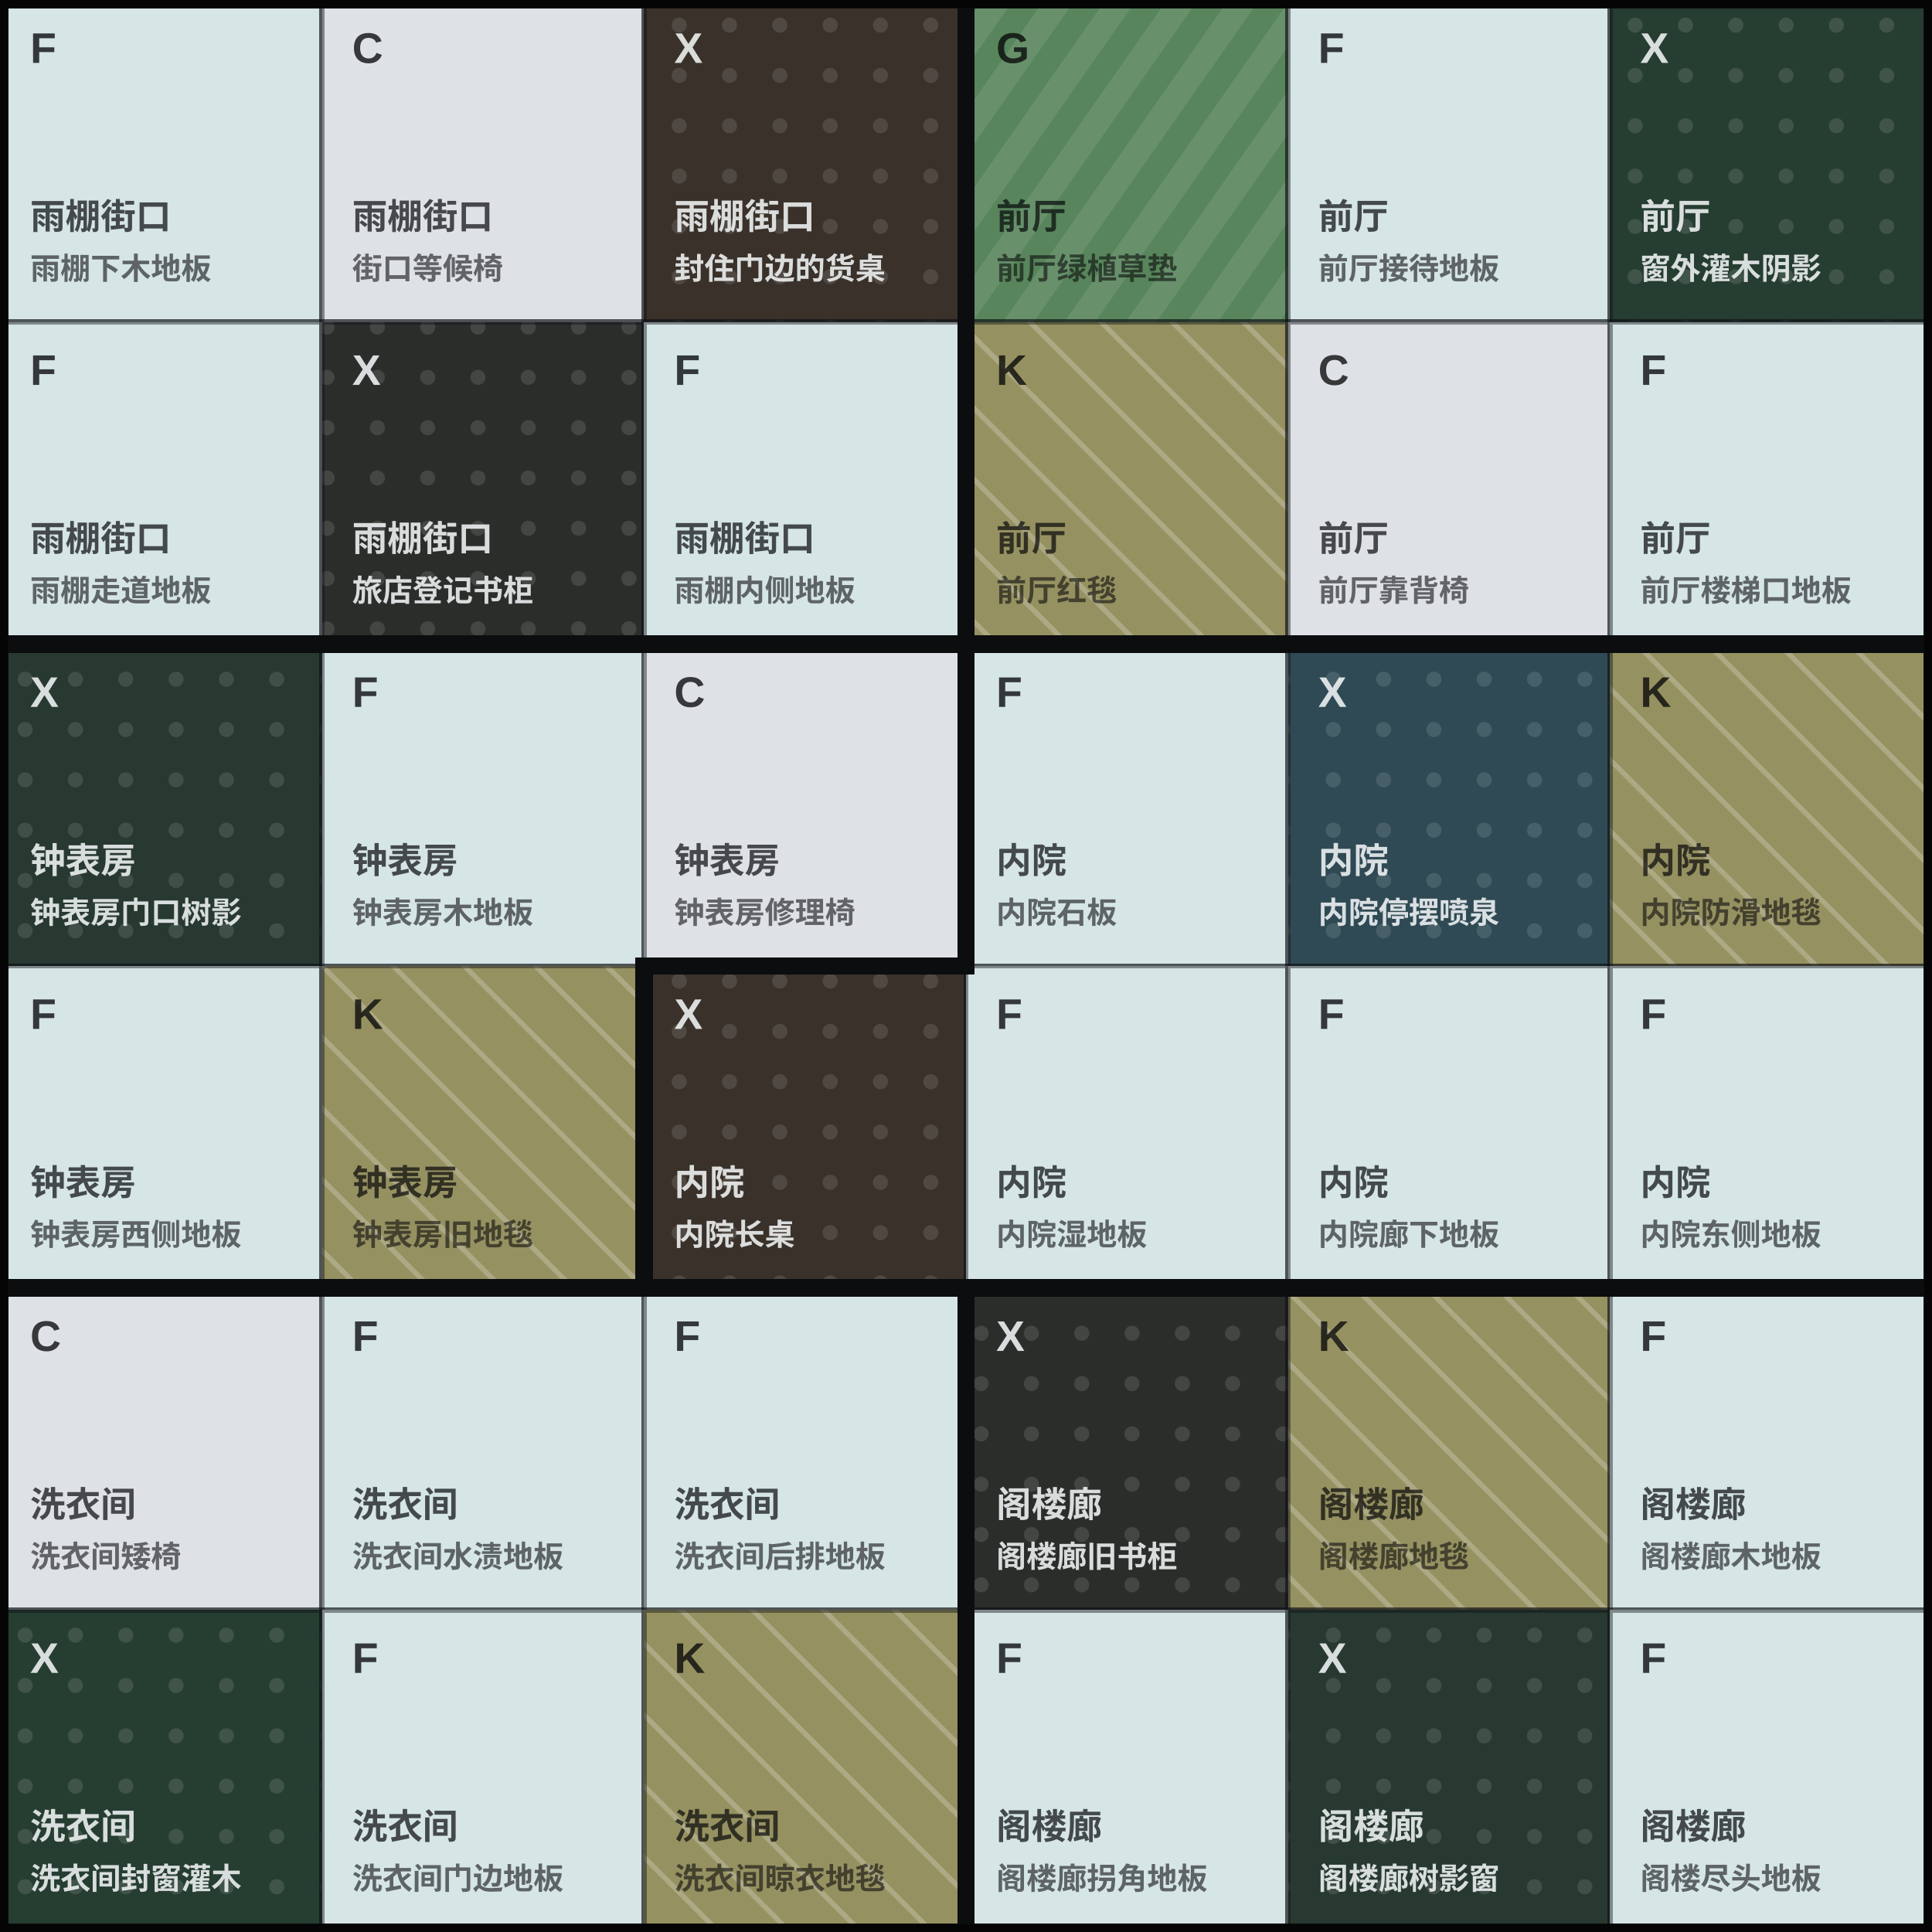
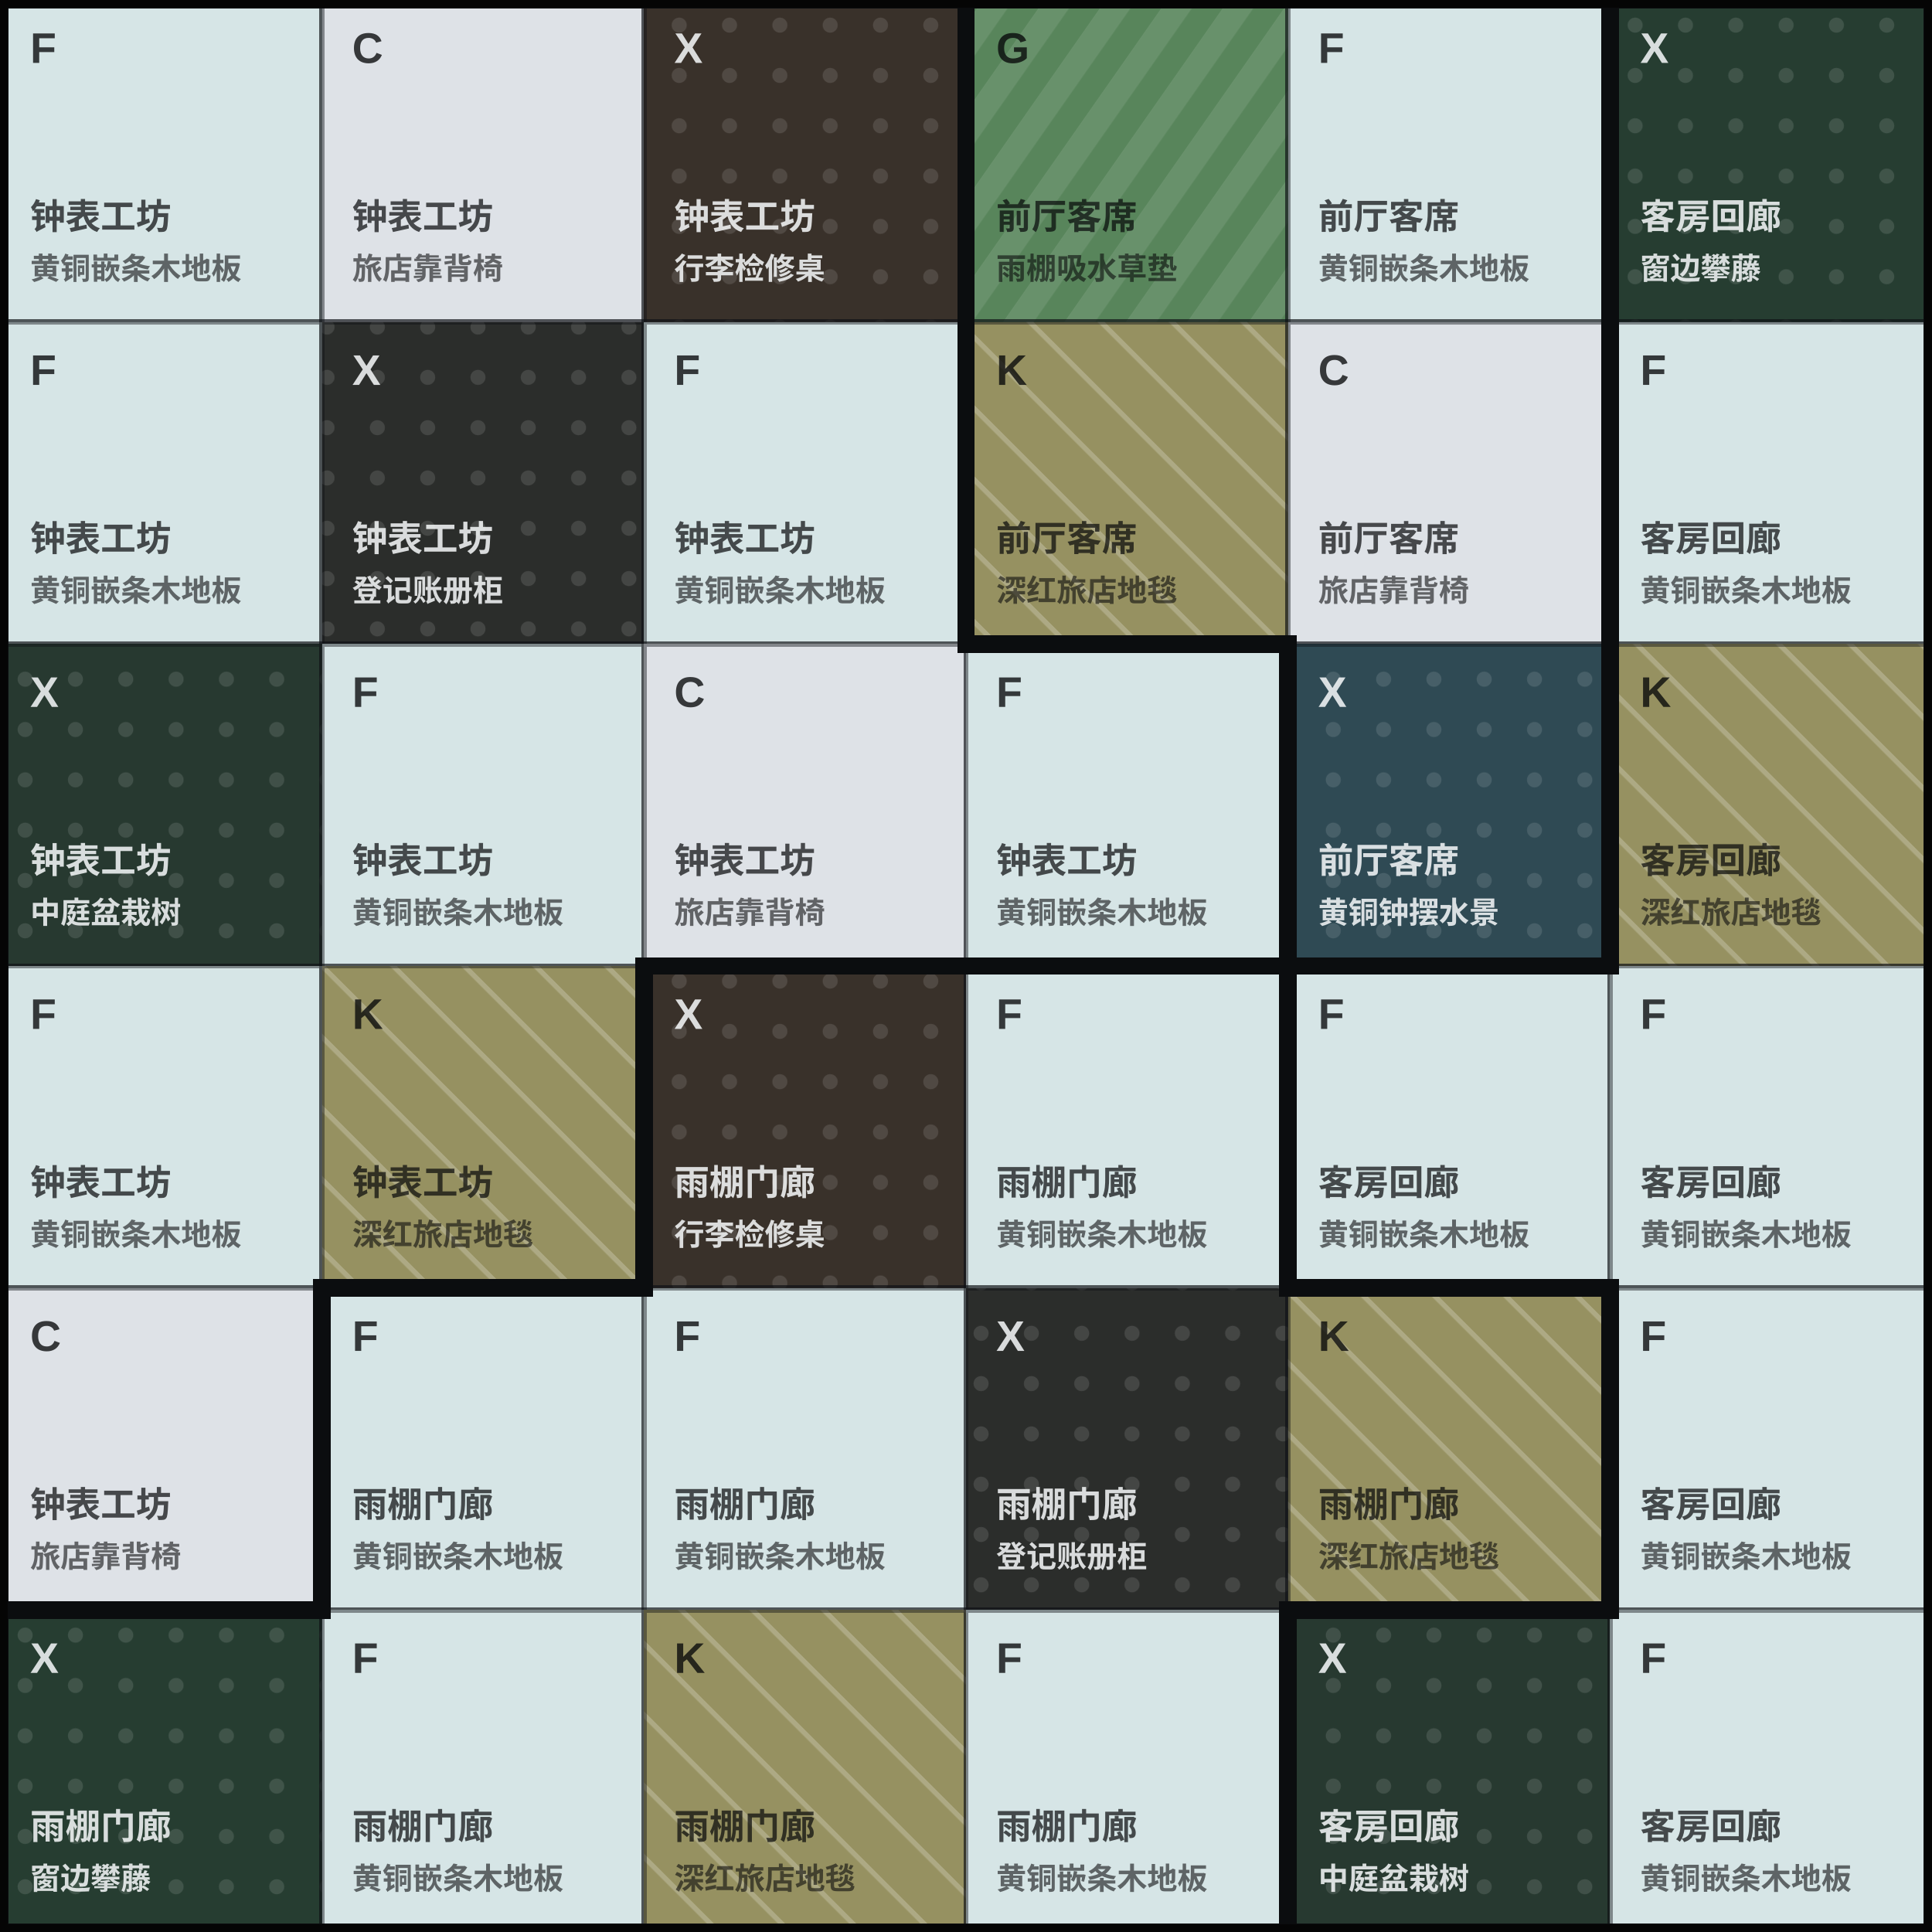
<svg xmlns="http://www.w3.org/2000/svg" width="768" height="768" viewBox="0 0 768 768" role="img" aria-label="原创谜题：钟楼旅店（6×6） board map">
  <defs>
    <style>
  .cell-base { shape-rendering: crispEdges; }
  .cell-grid { fill: none; stroke: rgba(15, 18, 22, 0.44); stroke-width: 2; shape-rendering: crispEdges; }
  .region-boundary { fill: none; stroke: #0b0d0f; stroke-width: 7; stroke-linecap: square; shape-rendering: crispEdges; }
  .outer-border { stroke: #050505; stroke-width: 4; shape-rendering: crispEdges; }
  .tile-symbol { font-family: "Segoe UI", "Microsoft YaHei", Arial, sans-serif; font-size: 17px; font-weight: 900; fill: rgba(7, 8, 9, 0.78); }
  .cell-region { font-family: "Segoe UI", "Microsoft YaHei", Arial, sans-serif; font-size: 14px; font-weight: 900; fill: rgba(7, 8, 9, 0.7); }
  .cell-element { font-family: "Segoe UI", "Microsoft YaHei", Arial, sans-serif; font-size: 12px; font-weight: 760; fill: rgba(7, 8, 9, 0.58); }
  .dark .tile-symbol, .dark .cell-region, .dark .cell-element { fill: rgba(245, 247, 249, 0.86); }
</style>
    <pattern id="grass-hatch" width="20" height="20" patternUnits="userSpaceOnUse" patternTransform="rotate(35)">
      <rect width="20" height="20" fill="transparent" />
      <rect width="10" height="20" fill="rgba(255,255,255,0.1)" />
    </pattern>
    <pattern id="carpet-hatch" width="20" height="20" patternUnits="userSpaceOnUse" patternTransform="rotate(45)">
      <rect width="20" height="20" fill="transparent" />
      <path d="M 0 0 L 20 0" stroke="rgba(255,255,255,0.22)" stroke-width="4" />
    </pattern>
    <pattern id="blocker-dots" width="20" height="20" patternUnits="userSpaceOnUse">
      <rect width="20" height="20" fill="transparent" />
      <circle cx="10" cy="10" r="3" fill="rgba(255,255,255,0.12)" />
    </pattern>
  </defs>
  <rect width="768" height="768" fill="#f4f5f7" />
-   <g id="cell-r1c1" class="cell" data-row="1" data-col="1" data-region="雨棚街口" data-tile="floor">
+   <g id="cell-r1c1" class="cell" data-row="1" data-col="1" data-region="钟表工坊" data-tile="floor">
    <rect class="cell-base" x="0" y="0" width="128" height="128" fill="#cfe1e2" />
    <rect x="0" y="0" width="128" height="128" fill="#e8f1f1" opacity="0.28" />
    <rect class="cell-grid" x="0" y="0" width="128" height="128" />
    <text class="tile-symbol" x="12" y="25">F</text>
-     <text class="cell-region" x="12" y="91">雨棚街口</text>
-     <text class="cell-element" x="12" y="111">雨棚下木地板</text>
-   </g>
-   <g id="cell-r1c2" class="cell" data-row="1" data-col="2" data-region="雨棚街口" data-tile="chair">
+     <text class="cell-region" x="12" y="91">钟表工坊</text>
+     <text class="cell-element" x="12" y="111">黄铜嵌条木地板</text>
+   </g>
+   <g id="cell-r1c2" class="cell" data-row="1" data-col="2" data-region="钟表工坊" data-tile="chair">
    <rect class="cell-base" x="128" y="0" width="128" height="128" fill="#d8dce2" />
    <rect x="128" y="0" width="128" height="128" fill="#eef1f4" opacity="0.28" />
    <rect class="cell-grid" x="128" y="0" width="128" height="128" />
    <text class="tile-symbol" x="140" y="25">C</text>
-     <text class="cell-region" x="140" y="91">雨棚街口</text>
-     <text class="cell-element" x="140" y="111">街口等候椅</text>
-   </g>
-   <g id="cell-r1c3" class="cell dark" data-row="1" data-col="3" data-region="雨棚街口" data-tile="table">
+     <text class="cell-region" x="140" y="91">钟表工坊</text>
+     <text class="cell-element" x="140" y="111">旅店靠背椅</text>
+   </g>
+   <g id="cell-r1c3" class="cell dark" data-row="1" data-col="3" data-region="钟表工坊" data-tile="table">
    <rect class="cell-base" x="256" y="0" width="128" height="128" fill="#2f2924" />
    <rect x="256" y="0" width="128" height="128" fill="#51453a" opacity="0.28" />
    <rect x="256" y="0" width="128" height="128" fill="url(#blocker-dots)" />
    <rect class="cell-grid" x="256" y="0" width="128" height="128" />
    <text class="tile-symbol" x="268" y="25">X</text>
-     <text class="cell-region" x="268" y="91">雨棚街口</text>
-     <text class="cell-element" x="268" y="111">封住门边的货桌</text>
-   </g>
-   <g id="cell-r1c4" class="cell" data-row="1" data-col="4" data-region="前厅" data-tile="grass">
+     <text class="cell-region" x="268" y="91">钟表工坊</text>
+     <text class="cell-element" x="268" y="111">行李检修桌</text>
+   </g>
+   <g id="cell-r1c4" class="cell" data-row="1" data-col="4" data-region="前厅客席" data-tile="grass">
    <rect class="cell-base" x="384" y="0" width="128" height="128" fill="#4f7d55" />
    <rect x="384" y="0" width="128" height="128" fill="#6f9a6b" opacity="0.28" />
    <rect x="384" y="0" width="128" height="128" fill="url(#grass-hatch)" />
    <rect class="cell-grid" x="384" y="0" width="128" height="128" />
    <text class="tile-symbol" x="396" y="25">G</text>
-     <text class="cell-region" x="396" y="91">前厅</text>
-     <text class="cell-element" x="396" y="111">前厅绿植草垫</text>
-   </g>
-   <g id="cell-r1c5" class="cell" data-row="1" data-col="5" data-region="前厅" data-tile="floor">
+     <text class="cell-region" x="396" y="91">前厅客席</text>
+     <text class="cell-element" x="396" y="111">雨棚吸水草垫</text>
+   </g>
+   <g id="cell-r1c5" class="cell" data-row="1" data-col="5" data-region="前厅客席" data-tile="floor">
    <rect class="cell-base" x="512" y="0" width="128" height="128" fill="#cfe1e2" />
    <rect x="512" y="0" width="128" height="128" fill="#e8f1f1" opacity="0.28" />
    <rect class="cell-grid" x="512" y="0" width="128" height="128" />
    <text class="tile-symbol" x="524" y="25">F</text>
-     <text class="cell-region" x="524" y="91">前厅</text>
-     <text class="cell-element" x="524" y="111">前厅接待地板</text>
-   </g>
-   <g id="cell-r1c6" class="cell dark" data-row="1" data-col="6" data-region="前厅" data-tile="shrub">
+     <text class="cell-region" x="524" y="91">前厅客席</text>
+     <text class="cell-element" x="524" y="111">黄铜嵌条木地板</text>
+   </g>
+   <g id="cell-r1c6" class="cell dark" data-row="1" data-col="6" data-region="客房回廊" data-tile="shrub">
    <rect class="cell-base" x="640" y="0" width="128" height="128" fill="#20342b" />
    <rect x="640" y="0" width="128" height="128" fill="#36533f" opacity="0.28" />
    <rect x="640" y="0" width="128" height="128" fill="url(#blocker-dots)" />
    <rect class="cell-grid" x="640" y="0" width="128" height="128" />
    <text class="tile-symbol" x="652" y="25">X</text>
-     <text class="cell-region" x="652" y="91">前厅</text>
-     <text class="cell-element" x="652" y="111">窗外灌木阴影</text>
-   </g>
-   <g id="cell-r2c1" class="cell" data-row="2" data-col="1" data-region="雨棚街口" data-tile="floor">
+     <text class="cell-region" x="652" y="91">客房回廊</text>
+     <text class="cell-element" x="652" y="111">窗边攀藤</text>
+   </g>
+   <g id="cell-r2c1" class="cell" data-row="2" data-col="1" data-region="钟表工坊" data-tile="floor">
    <rect class="cell-base" x="0" y="128" width="128" height="128" fill="#cfe1e2" />
    <rect x="0" y="128" width="128" height="128" fill="#e8f1f1" opacity="0.28" />
    <rect class="cell-grid" x="0" y="128" width="128" height="128" />
    <text class="tile-symbol" x="12" y="153">F</text>
-     <text class="cell-region" x="12" y="219">雨棚街口</text>
-     <text class="cell-element" x="12" y="239">雨棚走道地板</text>
-   </g>
-   <g id="cell-r2c2" class="cell dark" data-row="2" data-col="2" data-region="雨棚街口" data-tile="bookshelf">
+     <text class="cell-region" x="12" y="219">钟表工坊</text>
+     <text class="cell-element" x="12" y="239">黄铜嵌条木地板</text>
+   </g>
+   <g id="cell-r2c2" class="cell dark" data-row="2" data-col="2" data-region="钟表工坊" data-tile="bookshelf">
    <rect class="cell-base" x="128" y="128" width="128" height="128" fill="#252b29" />
    <rect x="128" y="128" width="128" height="128" fill="#3b3430" opacity="0.28" />
    <rect x="128" y="128" width="128" height="128" fill="url(#blocker-dots)" />
    <rect class="cell-grid" x="128" y="128" width="128" height="128" />
    <text class="tile-symbol" x="140" y="153">X</text>
-     <text class="cell-region" x="140" y="219">雨棚街口</text>
-     <text class="cell-element" x="140" y="239">旅店登记书柜</text>
-   </g>
-   <g id="cell-r2c3" class="cell" data-row="2" data-col="3" data-region="雨棚街口" data-tile="floor">
+     <text class="cell-region" x="140" y="219">钟表工坊</text>
+     <text class="cell-element" x="140" y="239">登记账册柜</text>
+   </g>
+   <g id="cell-r2c3" class="cell" data-row="2" data-col="3" data-region="钟表工坊" data-tile="floor">
    <rect class="cell-base" x="256" y="128" width="128" height="128" fill="#cfe1e2" />
    <rect x="256" y="128" width="128" height="128" fill="#e8f1f1" opacity="0.28" />
    <rect class="cell-grid" x="256" y="128" width="128" height="128" />
    <text class="tile-symbol" x="268" y="153">F</text>
-     <text class="cell-region" x="268" y="219">雨棚街口</text>
-     <text class="cell-element" x="268" y="239">雨棚内侧地板</text>
-   </g>
-   <g id="cell-r2c4" class="cell" data-row="2" data-col="4" data-region="前厅" data-tile="carpet">
+     <text class="cell-region" x="268" y="219">钟表工坊</text>
+     <text class="cell-element" x="268" y="239">黄铜嵌条木地板</text>
+   </g>
+   <g id="cell-r2c4" class="cell" data-row="2" data-col="4" data-region="前厅客席" data-tile="carpet">
    <rect class="cell-base" x="384" y="128" width="128" height="128" fill="#8f8a5d" />
    <rect x="384" y="128" width="128" height="128" fill="#aaa36d" opacity="0.28" />
    <rect x="384" y="128" width="128" height="128" fill="url(#carpet-hatch)" />
    <rect class="cell-grid" x="384" y="128" width="128" height="128" />
    <text class="tile-symbol" x="396" y="153">K</text>
-     <text class="cell-region" x="396" y="219">前厅</text>
-     <text class="cell-element" x="396" y="239">前厅红毯</text>
-   </g>
-   <g id="cell-r2c5" class="cell" data-row="2" data-col="5" data-region="前厅" data-tile="chair">
+     <text class="cell-region" x="396" y="219">前厅客席</text>
+     <text class="cell-element" x="396" y="239">深红旅店地毯</text>
+   </g>
+   <g id="cell-r2c5" class="cell" data-row="2" data-col="5" data-region="前厅客席" data-tile="chair">
    <rect class="cell-base" x="512" y="128" width="128" height="128" fill="#d8dce2" />
    <rect x="512" y="128" width="128" height="128" fill="#eef1f4" opacity="0.28" />
    <rect class="cell-grid" x="512" y="128" width="128" height="128" />
    <text class="tile-symbol" x="524" y="153">C</text>
-     <text class="cell-region" x="524" y="219">前厅</text>
-     <text class="cell-element" x="524" y="239">前厅靠背椅</text>
-   </g>
-   <g id="cell-r2c6" class="cell" data-row="2" data-col="6" data-region="前厅" data-tile="floor">
+     <text class="cell-region" x="524" y="219">前厅客席</text>
+     <text class="cell-element" x="524" y="239">旅店靠背椅</text>
+   </g>
+   <g id="cell-r2c6" class="cell" data-row="2" data-col="6" data-region="客房回廊" data-tile="floor">
    <rect class="cell-base" x="640" y="128" width="128" height="128" fill="#cfe1e2" />
    <rect x="640" y="128" width="128" height="128" fill="#e8f1f1" opacity="0.28" />
    <rect class="cell-grid" x="640" y="128" width="128" height="128" />
    <text class="tile-symbol" x="652" y="153">F</text>
-     <text class="cell-region" x="652" y="219">前厅</text>
-     <text class="cell-element" x="652" y="239">前厅楼梯口地板</text>
-   </g>
-   <g id="cell-r3c1" class="cell dark" data-row="3" data-col="1" data-region="钟表房" data-tile="tree">
+     <text class="cell-region" x="652" y="219">客房回廊</text>
+     <text class="cell-element" x="652" y="239">黄铜嵌条木地板</text>
+   </g>
+   <g id="cell-r3c1" class="cell dark" data-row="3" data-col="1" data-region="钟表工坊" data-tile="tree">
    <rect class="cell-base" x="0" y="256" width="128" height="128" fill="#1f2f29" />
    <rect x="0" y="256" width="128" height="128" fill="#3d533f" opacity="0.28" />
    <rect x="0" y="256" width="128" height="128" fill="url(#blocker-dots)" />
    <rect class="cell-grid" x="0" y="256" width="128" height="128" />
    <text class="tile-symbol" x="12" y="281">X</text>
-     <text class="cell-region" x="12" y="347">钟表房</text>
-     <text class="cell-element" x="12" y="367">钟表房门口树影</text>
-   </g>
-   <g id="cell-r3c2" class="cell" data-row="3" data-col="2" data-region="钟表房" data-tile="floor">
+     <text class="cell-region" x="12" y="347">钟表工坊</text>
+     <text class="cell-element" x="12" y="367">中庭盆栽树</text>
+   </g>
+   <g id="cell-r3c2" class="cell" data-row="3" data-col="2" data-region="钟表工坊" data-tile="floor">
    <rect class="cell-base" x="128" y="256" width="128" height="128" fill="#cfe1e2" />
    <rect x="128" y="256" width="128" height="128" fill="#e8f1f1" opacity="0.28" />
    <rect class="cell-grid" x="128" y="256" width="128" height="128" />
    <text class="tile-symbol" x="140" y="281">F</text>
-     <text class="cell-region" x="140" y="347">钟表房</text>
-     <text class="cell-element" x="140" y="367">钟表房木地板</text>
-   </g>
-   <g id="cell-r3c3" class="cell" data-row="3" data-col="3" data-region="钟表房" data-tile="chair">
+     <text class="cell-region" x="140" y="347">钟表工坊</text>
+     <text class="cell-element" x="140" y="367">黄铜嵌条木地板</text>
+   </g>
+   <g id="cell-r3c3" class="cell" data-row="3" data-col="3" data-region="钟表工坊" data-tile="chair">
    <rect class="cell-base" x="256" y="256" width="128" height="128" fill="#d8dce2" />
    <rect x="256" y="256" width="128" height="128" fill="#eef1f4" opacity="0.28" />
    <rect class="cell-grid" x="256" y="256" width="128" height="128" />
    <text class="tile-symbol" x="268" y="281">C</text>
-     <text class="cell-region" x="268" y="347">钟表房</text>
-     <text class="cell-element" x="268" y="367">钟表房修理椅</text>
-   </g>
-   <g id="cell-r3c4" class="cell" data-row="3" data-col="4" data-region="内院" data-tile="floor">
+     <text class="cell-region" x="268" y="347">钟表工坊</text>
+     <text class="cell-element" x="268" y="367">旅店靠背椅</text>
+   </g>
+   <g id="cell-r3c4" class="cell" data-row="3" data-col="4" data-region="钟表工坊" data-tile="floor">
    <rect class="cell-base" x="384" y="256" width="128" height="128" fill="#cfe1e2" />
    <rect x="384" y="256" width="128" height="128" fill="#e8f1f1" opacity="0.28" />
    <rect class="cell-grid" x="384" y="256" width="128" height="128" />
    <text class="tile-symbol" x="396" y="281">F</text>
-     <text class="cell-region" x="396" y="347">内院</text>
-     <text class="cell-element" x="396" y="367">内院石板</text>
-   </g>
-   <g id="cell-r3c5" class="cell dark" data-row="3" data-col="5" data-region="内院" data-tile="fountain">
+     <text class="cell-region" x="396" y="347">钟表工坊</text>
+     <text class="cell-element" x="396" y="367">黄铜嵌条木地板</text>
+   </g>
+   <g id="cell-r3c5" class="cell dark" data-row="3" data-col="5" data-region="前厅客席" data-tile="fountain">
    <rect class="cell-base" x="512" y="256" width="128" height="128" fill="#24353c" />
    <rect x="512" y="256" width="128" height="128" fill="#4a8393" opacity="0.28" />
    <rect x="512" y="256" width="128" height="128" fill="url(#blocker-dots)" />
    <rect class="cell-grid" x="512" y="256" width="128" height="128" />
    <text class="tile-symbol" x="524" y="281">X</text>
-     <text class="cell-region" x="524" y="347">内院</text>
-     <text class="cell-element" x="524" y="367">内院停摆喷泉</text>
-   </g>
-   <g id="cell-r3c6" class="cell" data-row="3" data-col="6" data-region="内院" data-tile="carpet">
+     <text class="cell-region" x="524" y="347">前厅客席</text>
+     <text class="cell-element" x="524" y="367">黄铜钟摆水景</text>
+   </g>
+   <g id="cell-r3c6" class="cell" data-row="3" data-col="6" data-region="客房回廊" data-tile="carpet">
    <rect class="cell-base" x="640" y="256" width="128" height="128" fill="#8f8a5d" />
    <rect x="640" y="256" width="128" height="128" fill="#aaa36d" opacity="0.28" />
    <rect x="640" y="256" width="128" height="128" fill="url(#carpet-hatch)" />
    <rect class="cell-grid" x="640" y="256" width="128" height="128" />
    <text class="tile-symbol" x="652" y="281">K</text>
-     <text class="cell-region" x="652" y="347">内院</text>
-     <text class="cell-element" x="652" y="367">内院防滑地毯</text>
-   </g>
-   <g id="cell-r4c1" class="cell" data-row="4" data-col="1" data-region="钟表房" data-tile="floor">
+     <text class="cell-region" x="652" y="347">客房回廊</text>
+     <text class="cell-element" x="652" y="367">深红旅店地毯</text>
+   </g>
+   <g id="cell-r4c1" class="cell" data-row="4" data-col="1" data-region="钟表工坊" data-tile="floor">
    <rect class="cell-base" x="0" y="384" width="128" height="128" fill="#cfe1e2" />
    <rect x="0" y="384" width="128" height="128" fill="#e8f1f1" opacity="0.28" />
    <rect class="cell-grid" x="0" y="384" width="128" height="128" />
    <text class="tile-symbol" x="12" y="409">F</text>
-     <text class="cell-region" x="12" y="475">钟表房</text>
-     <text class="cell-element" x="12" y="495">钟表房西侧地板</text>
-   </g>
-   <g id="cell-r4c2" class="cell" data-row="4" data-col="2" data-region="钟表房" data-tile="carpet">
+     <text class="cell-region" x="12" y="475">钟表工坊</text>
+     <text class="cell-element" x="12" y="495">黄铜嵌条木地板</text>
+   </g>
+   <g id="cell-r4c2" class="cell" data-row="4" data-col="2" data-region="钟表工坊" data-tile="carpet">
    <rect class="cell-base" x="128" y="384" width="128" height="128" fill="#8f8a5d" />
    <rect x="128" y="384" width="128" height="128" fill="#aaa36d" opacity="0.28" />
    <rect x="128" y="384" width="128" height="128" fill="url(#carpet-hatch)" />
    <rect class="cell-grid" x="128" y="384" width="128" height="128" />
    <text class="tile-symbol" x="140" y="409">K</text>
-     <text class="cell-region" x="140" y="475">钟表房</text>
-     <text class="cell-element" x="140" y="495">钟表房旧地毯</text>
-   </g>
-   <g id="cell-r4c3" class="cell dark" data-row="4" data-col="3" data-region="内院" data-tile="table">
+     <text class="cell-region" x="140" y="475">钟表工坊</text>
+     <text class="cell-element" x="140" y="495">深红旅店地毯</text>
+   </g>
+   <g id="cell-r4c3" class="cell dark" data-row="4" data-col="3" data-region="雨棚门廊" data-tile="table">
    <rect class="cell-base" x="256" y="384" width="128" height="128" fill="#2f2924" />
    <rect x="256" y="384" width="128" height="128" fill="#51453a" opacity="0.28" />
    <rect x="256" y="384" width="128" height="128" fill="url(#blocker-dots)" />
    <rect class="cell-grid" x="256" y="384" width="128" height="128" />
    <text class="tile-symbol" x="268" y="409">X</text>
-     <text class="cell-region" x="268" y="475">内院</text>
-     <text class="cell-element" x="268" y="495">内院长桌</text>
-   </g>
-   <g id="cell-r4c4" class="cell" data-row="4" data-col="4" data-region="内院" data-tile="floor">
+     <text class="cell-region" x="268" y="475">雨棚门廊</text>
+     <text class="cell-element" x="268" y="495">行李检修桌</text>
+   </g>
+   <g id="cell-r4c4" class="cell" data-row="4" data-col="4" data-region="雨棚门廊" data-tile="floor">
    <rect class="cell-base" x="384" y="384" width="128" height="128" fill="#cfe1e2" />
    <rect x="384" y="384" width="128" height="128" fill="#e8f1f1" opacity="0.28" />
    <rect class="cell-grid" x="384" y="384" width="128" height="128" />
    <text class="tile-symbol" x="396" y="409">F</text>
-     <text class="cell-region" x="396" y="475">内院</text>
-     <text class="cell-element" x="396" y="495">内院湿地板</text>
-   </g>
-   <g id="cell-r4c5" class="cell" data-row="4" data-col="5" data-region="内院" data-tile="floor">
+     <text class="cell-region" x="396" y="475">雨棚门廊</text>
+     <text class="cell-element" x="396" y="495">黄铜嵌条木地板</text>
+   </g>
+   <g id="cell-r4c5" class="cell" data-row="4" data-col="5" data-region="客房回廊" data-tile="floor">
    <rect class="cell-base" x="512" y="384" width="128" height="128" fill="#cfe1e2" />
    <rect x="512" y="384" width="128" height="128" fill="#e8f1f1" opacity="0.28" />
    <rect class="cell-grid" x="512" y="384" width="128" height="128" />
    <text class="tile-symbol" x="524" y="409">F</text>
-     <text class="cell-region" x="524" y="475">内院</text>
-     <text class="cell-element" x="524" y="495">内院廊下地板</text>
-   </g>
-   <g id="cell-r4c6" class="cell" data-row="4" data-col="6" data-region="内院" data-tile="floor">
+     <text class="cell-region" x="524" y="475">客房回廊</text>
+     <text class="cell-element" x="524" y="495">黄铜嵌条木地板</text>
+   </g>
+   <g id="cell-r4c6" class="cell" data-row="4" data-col="6" data-region="客房回廊" data-tile="floor">
    <rect class="cell-base" x="640" y="384" width="128" height="128" fill="#cfe1e2" />
    <rect x="640" y="384" width="128" height="128" fill="#e8f1f1" opacity="0.28" />
    <rect class="cell-grid" x="640" y="384" width="128" height="128" />
    <text class="tile-symbol" x="652" y="409">F</text>
-     <text class="cell-region" x="652" y="475">内院</text>
-     <text class="cell-element" x="652" y="495">内院东侧地板</text>
-   </g>
-   <g id="cell-r5c1" class="cell" data-row="5" data-col="1" data-region="洗衣间" data-tile="chair">
+     <text class="cell-region" x="652" y="475">客房回廊</text>
+     <text class="cell-element" x="652" y="495">黄铜嵌条木地板</text>
+   </g>
+   <g id="cell-r5c1" class="cell" data-row="5" data-col="1" data-region="钟表工坊" data-tile="chair">
    <rect class="cell-base" x="0" y="512" width="128" height="128" fill="#d8dce2" />
    <rect x="0" y="512" width="128" height="128" fill="#eef1f4" opacity="0.28" />
    <rect class="cell-grid" x="0" y="512" width="128" height="128" />
    <text class="tile-symbol" x="12" y="537">C</text>
-     <text class="cell-region" x="12" y="603">洗衣间</text>
-     <text class="cell-element" x="12" y="623">洗衣间矮椅</text>
-   </g>
-   <g id="cell-r5c2" class="cell" data-row="5" data-col="2" data-region="洗衣间" data-tile="floor">
+     <text class="cell-region" x="12" y="603">钟表工坊</text>
+     <text class="cell-element" x="12" y="623">旅店靠背椅</text>
+   </g>
+   <g id="cell-r5c2" class="cell" data-row="5" data-col="2" data-region="雨棚门廊" data-tile="floor">
    <rect class="cell-base" x="128" y="512" width="128" height="128" fill="#cfe1e2" />
    <rect x="128" y="512" width="128" height="128" fill="#e8f1f1" opacity="0.28" />
    <rect class="cell-grid" x="128" y="512" width="128" height="128" />
    <text class="tile-symbol" x="140" y="537">F</text>
-     <text class="cell-region" x="140" y="603">洗衣间</text>
-     <text class="cell-element" x="140" y="623">洗衣间水渍地板</text>
-   </g>
-   <g id="cell-r5c3" class="cell" data-row="5" data-col="3" data-region="洗衣间" data-tile="floor">
+     <text class="cell-region" x="140" y="603">雨棚门廊</text>
+     <text class="cell-element" x="140" y="623">黄铜嵌条木地板</text>
+   </g>
+   <g id="cell-r5c3" class="cell" data-row="5" data-col="3" data-region="雨棚门廊" data-tile="floor">
    <rect class="cell-base" x="256" y="512" width="128" height="128" fill="#cfe1e2" />
    <rect x="256" y="512" width="128" height="128" fill="#e8f1f1" opacity="0.28" />
    <rect class="cell-grid" x="256" y="512" width="128" height="128" />
    <text class="tile-symbol" x="268" y="537">F</text>
-     <text class="cell-region" x="268" y="603">洗衣间</text>
-     <text class="cell-element" x="268" y="623">洗衣间后排地板</text>
-   </g>
-   <g id="cell-r5c4" class="cell dark" data-row="5" data-col="4" data-region="阁楼廊" data-tile="bookshelf">
+     <text class="cell-region" x="268" y="603">雨棚门廊</text>
+     <text class="cell-element" x="268" y="623">黄铜嵌条木地板</text>
+   </g>
+   <g id="cell-r5c4" class="cell dark" data-row="5" data-col="4" data-region="雨棚门廊" data-tile="bookshelf">
    <rect class="cell-base" x="384" y="512" width="128" height="128" fill="#252b29" />
    <rect x="384" y="512" width="128" height="128" fill="#3b3430" opacity="0.28" />
    <rect x="384" y="512" width="128" height="128" fill="url(#blocker-dots)" />
    <rect class="cell-grid" x="384" y="512" width="128" height="128" />
    <text class="tile-symbol" x="396" y="537">X</text>
-     <text class="cell-region" x="396" y="603">阁楼廊</text>
-     <text class="cell-element" x="396" y="623">阁楼廊旧书柜</text>
-   </g>
-   <g id="cell-r5c5" class="cell" data-row="5" data-col="5" data-region="阁楼廊" data-tile="carpet">
+     <text class="cell-region" x="396" y="603">雨棚门廊</text>
+     <text class="cell-element" x="396" y="623">登记账册柜</text>
+   </g>
+   <g id="cell-r5c5" class="cell" data-row="5" data-col="5" data-region="雨棚门廊" data-tile="carpet">
    <rect class="cell-base" x="512" y="512" width="128" height="128" fill="#8f8a5d" />
    <rect x="512" y="512" width="128" height="128" fill="#aaa36d" opacity="0.28" />
    <rect x="512" y="512" width="128" height="128" fill="url(#carpet-hatch)" />
    <rect class="cell-grid" x="512" y="512" width="128" height="128" />
    <text class="tile-symbol" x="524" y="537">K</text>
-     <text class="cell-region" x="524" y="603">阁楼廊</text>
-     <text class="cell-element" x="524" y="623">阁楼廊地毯</text>
-   </g>
-   <g id="cell-r5c6" class="cell" data-row="5" data-col="6" data-region="阁楼廊" data-tile="floor">
+     <text class="cell-region" x="524" y="603">雨棚门廊</text>
+     <text class="cell-element" x="524" y="623">深红旅店地毯</text>
+   </g>
+   <g id="cell-r5c6" class="cell" data-row="5" data-col="6" data-region="客房回廊" data-tile="floor">
    <rect class="cell-base" x="640" y="512" width="128" height="128" fill="#cfe1e2" />
    <rect x="640" y="512" width="128" height="128" fill="#e8f1f1" opacity="0.28" />
    <rect class="cell-grid" x="640" y="512" width="128" height="128" />
    <text class="tile-symbol" x="652" y="537">F</text>
-     <text class="cell-region" x="652" y="603">阁楼廊</text>
-     <text class="cell-element" x="652" y="623">阁楼廊木地板</text>
-   </g>
-   <g id="cell-r6c1" class="cell dark" data-row="6" data-col="1" data-region="洗衣间" data-tile="shrub">
+     <text class="cell-region" x="652" y="603">客房回廊</text>
+     <text class="cell-element" x="652" y="623">黄铜嵌条木地板</text>
+   </g>
+   <g id="cell-r6c1" class="cell dark" data-row="6" data-col="1" data-region="雨棚门廊" data-tile="shrub">
    <rect class="cell-base" x="0" y="640" width="128" height="128" fill="#20342b" />
    <rect x="0" y="640" width="128" height="128" fill="#36533f" opacity="0.28" />
    <rect x="0" y="640" width="128" height="128" fill="url(#blocker-dots)" />
    <rect class="cell-grid" x="0" y="640" width="128" height="128" />
    <text class="tile-symbol" x="12" y="665">X</text>
-     <text class="cell-region" x="12" y="731">洗衣间</text>
-     <text class="cell-element" x="12" y="751">洗衣间封窗灌木</text>
-   </g>
-   <g id="cell-r6c2" class="cell" data-row="6" data-col="2" data-region="洗衣间" data-tile="floor">
+     <text class="cell-region" x="12" y="731">雨棚门廊</text>
+     <text class="cell-element" x="12" y="751">窗边攀藤</text>
+   </g>
+   <g id="cell-r6c2" class="cell" data-row="6" data-col="2" data-region="雨棚门廊" data-tile="floor">
    <rect class="cell-base" x="128" y="640" width="128" height="128" fill="#cfe1e2" />
    <rect x="128" y="640" width="128" height="128" fill="#e8f1f1" opacity="0.28" />
    <rect class="cell-grid" x="128" y="640" width="128" height="128" />
    <text class="tile-symbol" x="140" y="665">F</text>
-     <text class="cell-region" x="140" y="731">洗衣间</text>
-     <text class="cell-element" x="140" y="751">洗衣间门边地板</text>
-   </g>
-   <g id="cell-r6c3" class="cell" data-row="6" data-col="3" data-region="洗衣间" data-tile="carpet">
+     <text class="cell-region" x="140" y="731">雨棚门廊</text>
+     <text class="cell-element" x="140" y="751">黄铜嵌条木地板</text>
+   </g>
+   <g id="cell-r6c3" class="cell" data-row="6" data-col="3" data-region="雨棚门廊" data-tile="carpet">
    <rect class="cell-base" x="256" y="640" width="128" height="128" fill="#8f8a5d" />
    <rect x="256" y="640" width="128" height="128" fill="#aaa36d" opacity="0.28" />
    <rect x="256" y="640" width="128" height="128" fill="url(#carpet-hatch)" />
    <rect class="cell-grid" x="256" y="640" width="128" height="128" />
    <text class="tile-symbol" x="268" y="665">K</text>
-     <text class="cell-region" x="268" y="731">洗衣间</text>
-     <text class="cell-element" x="268" y="751">洗衣间晾衣地毯</text>
-   </g>
-   <g id="cell-r6c4" class="cell" data-row="6" data-col="4" data-region="阁楼廊" data-tile="floor">
+     <text class="cell-region" x="268" y="731">雨棚门廊</text>
+     <text class="cell-element" x="268" y="751">深红旅店地毯</text>
+   </g>
+   <g id="cell-r6c4" class="cell" data-row="6" data-col="4" data-region="雨棚门廊" data-tile="floor">
    <rect class="cell-base" x="384" y="640" width="128" height="128" fill="#cfe1e2" />
    <rect x="384" y="640" width="128" height="128" fill="#e8f1f1" opacity="0.28" />
    <rect class="cell-grid" x="384" y="640" width="128" height="128" />
    <text class="tile-symbol" x="396" y="665">F</text>
-     <text class="cell-region" x="396" y="731">阁楼廊</text>
-     <text class="cell-element" x="396" y="751">阁楼廊拐角地板</text>
-   </g>
-   <g id="cell-r6c5" class="cell dark" data-row="6" data-col="5" data-region="阁楼廊" data-tile="tree">
+     <text class="cell-region" x="396" y="731">雨棚门廊</text>
+     <text class="cell-element" x="396" y="751">黄铜嵌条木地板</text>
+   </g>
+   <g id="cell-r6c5" class="cell dark" data-row="6" data-col="5" data-region="客房回廊" data-tile="tree">
    <rect class="cell-base" x="512" y="640" width="128" height="128" fill="#1f2f29" />
    <rect x="512" y="640" width="128" height="128" fill="#3d533f" opacity="0.28" />
    <rect x="512" y="640" width="128" height="128" fill="url(#blocker-dots)" />
    <rect class="cell-grid" x="512" y="640" width="128" height="128" />
    <text class="tile-symbol" x="524" y="665">X</text>
-     <text class="cell-region" x="524" y="731">阁楼廊</text>
-     <text class="cell-element" x="524" y="751">阁楼廊树影窗</text>
-   </g>
-   <g id="cell-r6c6" class="cell" data-row="6" data-col="6" data-region="阁楼廊" data-tile="floor">
+     <text class="cell-region" x="524" y="731">客房回廊</text>
+     <text class="cell-element" x="524" y="751">中庭盆栽树</text>
+   </g>
+   <g id="cell-r6c6" class="cell" data-row="6" data-col="6" data-region="客房回廊" data-tile="floor">
    <rect class="cell-base" x="640" y="640" width="128" height="128" fill="#cfe1e2" />
    <rect x="640" y="640" width="128" height="128" fill="#e8f1f1" opacity="0.28" />
    <rect class="cell-grid" x="640" y="640" width="128" height="128" />
    <text class="tile-symbol" x="652" y="665">F</text>
-     <text class="cell-region" x="652" y="731">阁楼廊</text>
-     <text class="cell-element" x="652" y="751">阁楼尽头地板</text>
-   </g>
+     <text class="cell-region" x="652" y="731">客房回廊</text>
+     <text class="cell-element" x="652" y="751">黄铜嵌条木地板</text>
+   </g>
+   <path class="region-boundary" d="M 128 512 L 128 640" />
  <path class="region-boundary" d="M 256 384 L 256 512" />
-   <path class="region-boundary" d="M 384 0 L 384 384" />
-   <path class="region-boundary" d="M 384 512 L 384 768" />
-   <path class="region-boundary" d="M 0 256 L 768 256" />
-   <path class="region-boundary" d="M 256 384 L 384 384" />
-   <path class="region-boundary" d="M 0 512 L 768 512" />
+   <path class="region-boundary" d="M 384 0 L 384 256" />
+   <path class="region-boundary" d="M 512 256 L 512 512" />
+   <path class="region-boundary" d="M 512 640 L 512 768" />
+   <path class="region-boundary" d="M 640 0 L 640 384" />
+   <path class="region-boundary" d="M 640 512 L 640 640" />
+   <path class="region-boundary" d="M 384 256 L 512 256" />
+   <path class="region-boundary" d="M 256 384 L 640 384" />
+   <path class="region-boundary" d="M 128 512 L 256 512" />
+   <path class="region-boundary" d="M 512 512 L 640 512" />
+   <path class="region-boundary" d="M 0 640 L 128 640" />
+   <path class="region-boundary" d="M 512 640 L 640 640" />
  <path class="region-boundary" d="M 0 0 L 768 0 L 768 768 L 0 768 Z" />
  <rect x="1" y="1" width="766" height="766" fill="none" class="outer-border" />
</svg>
